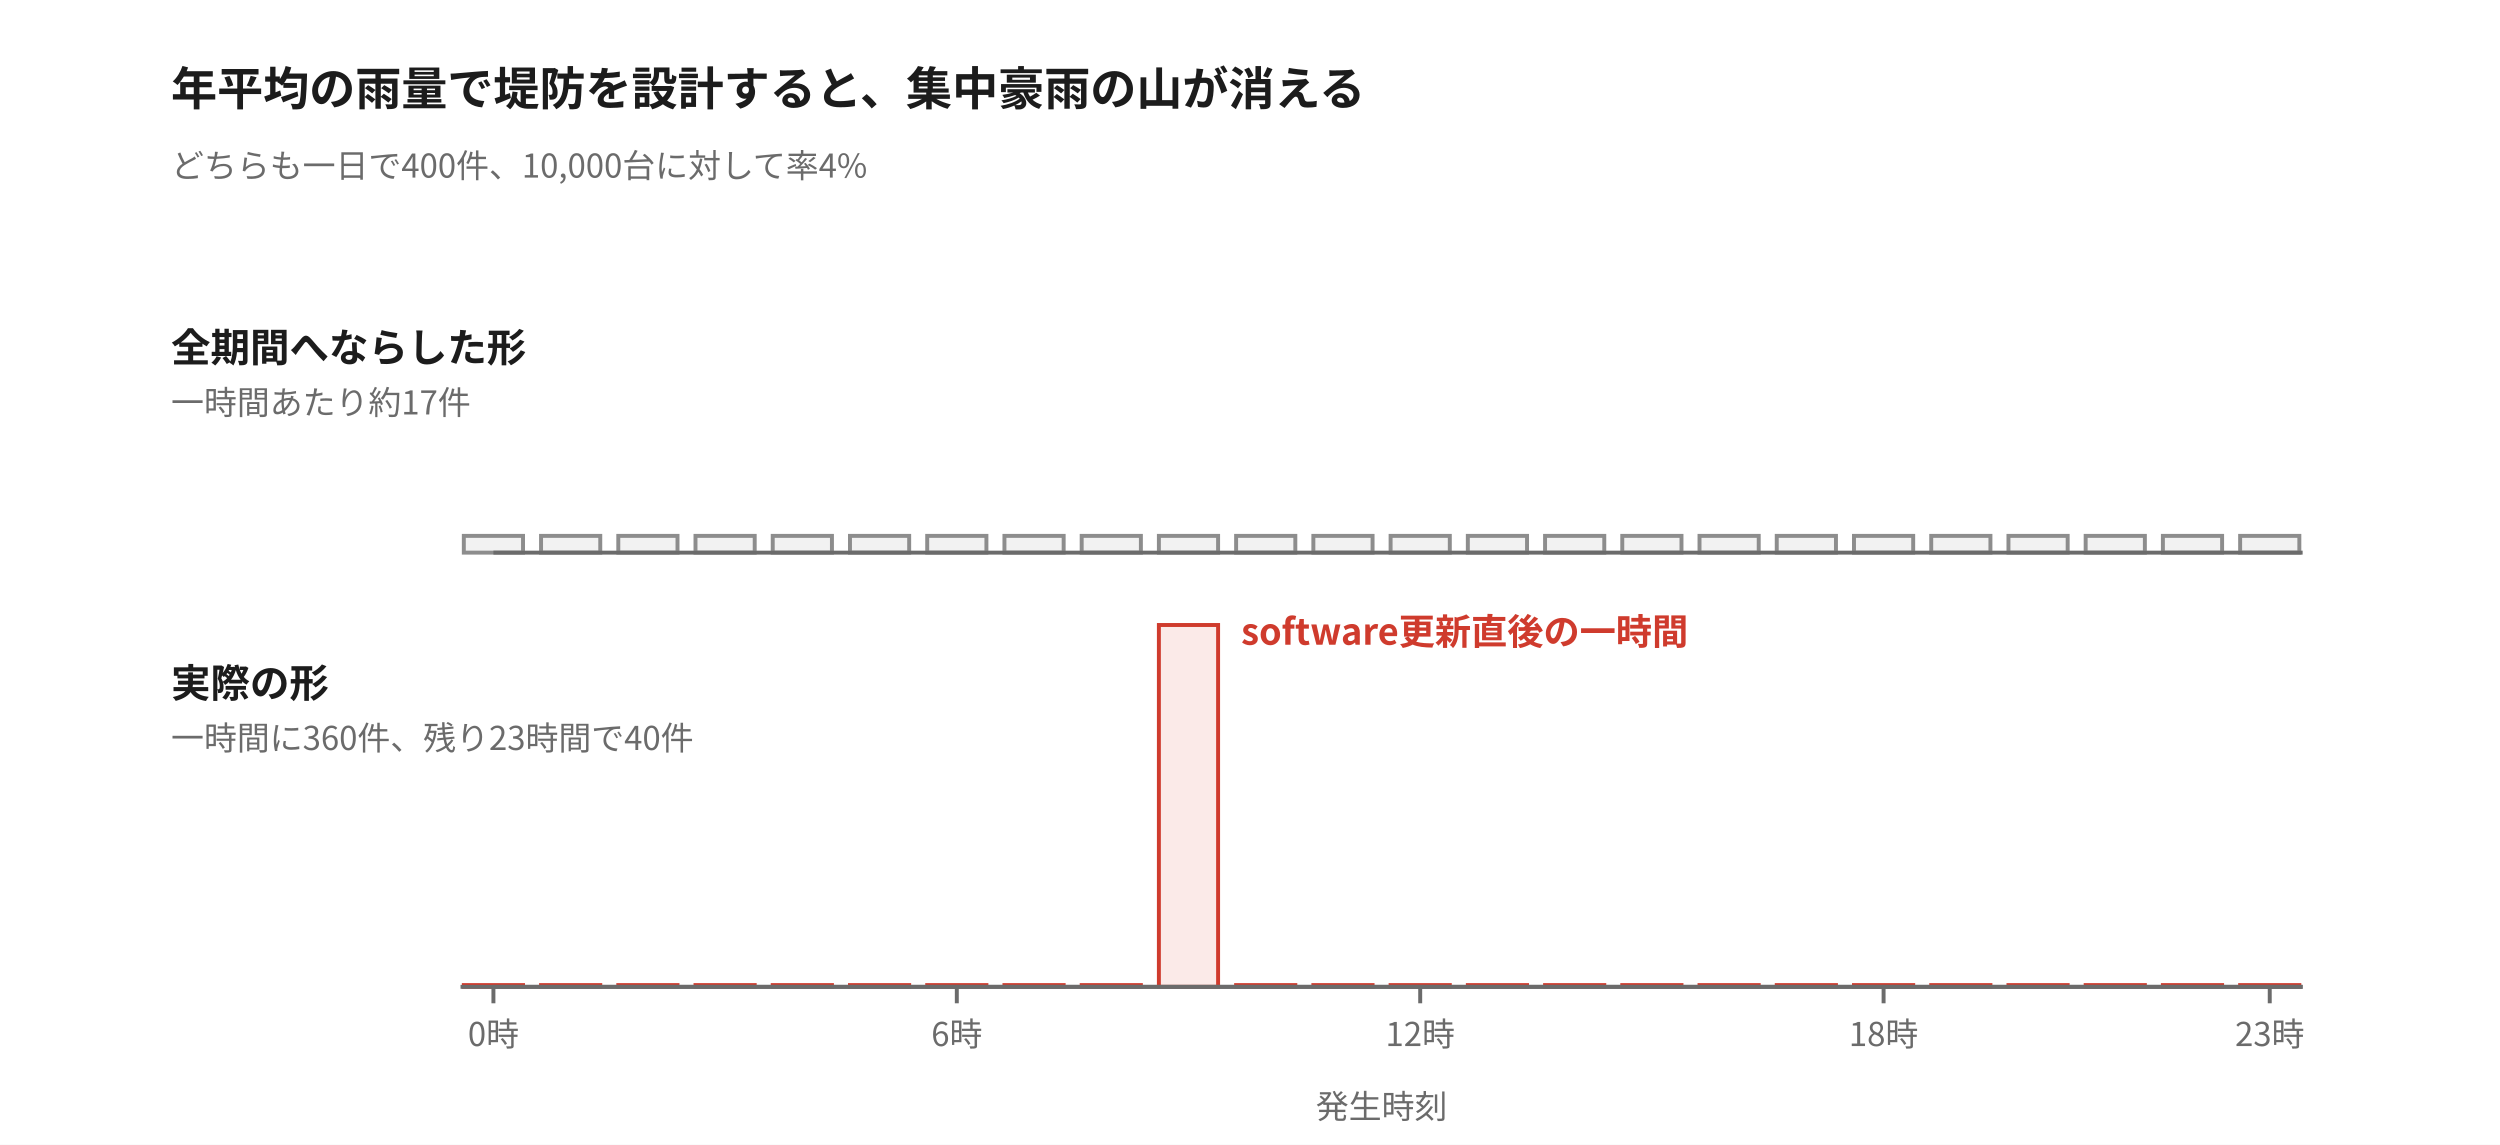
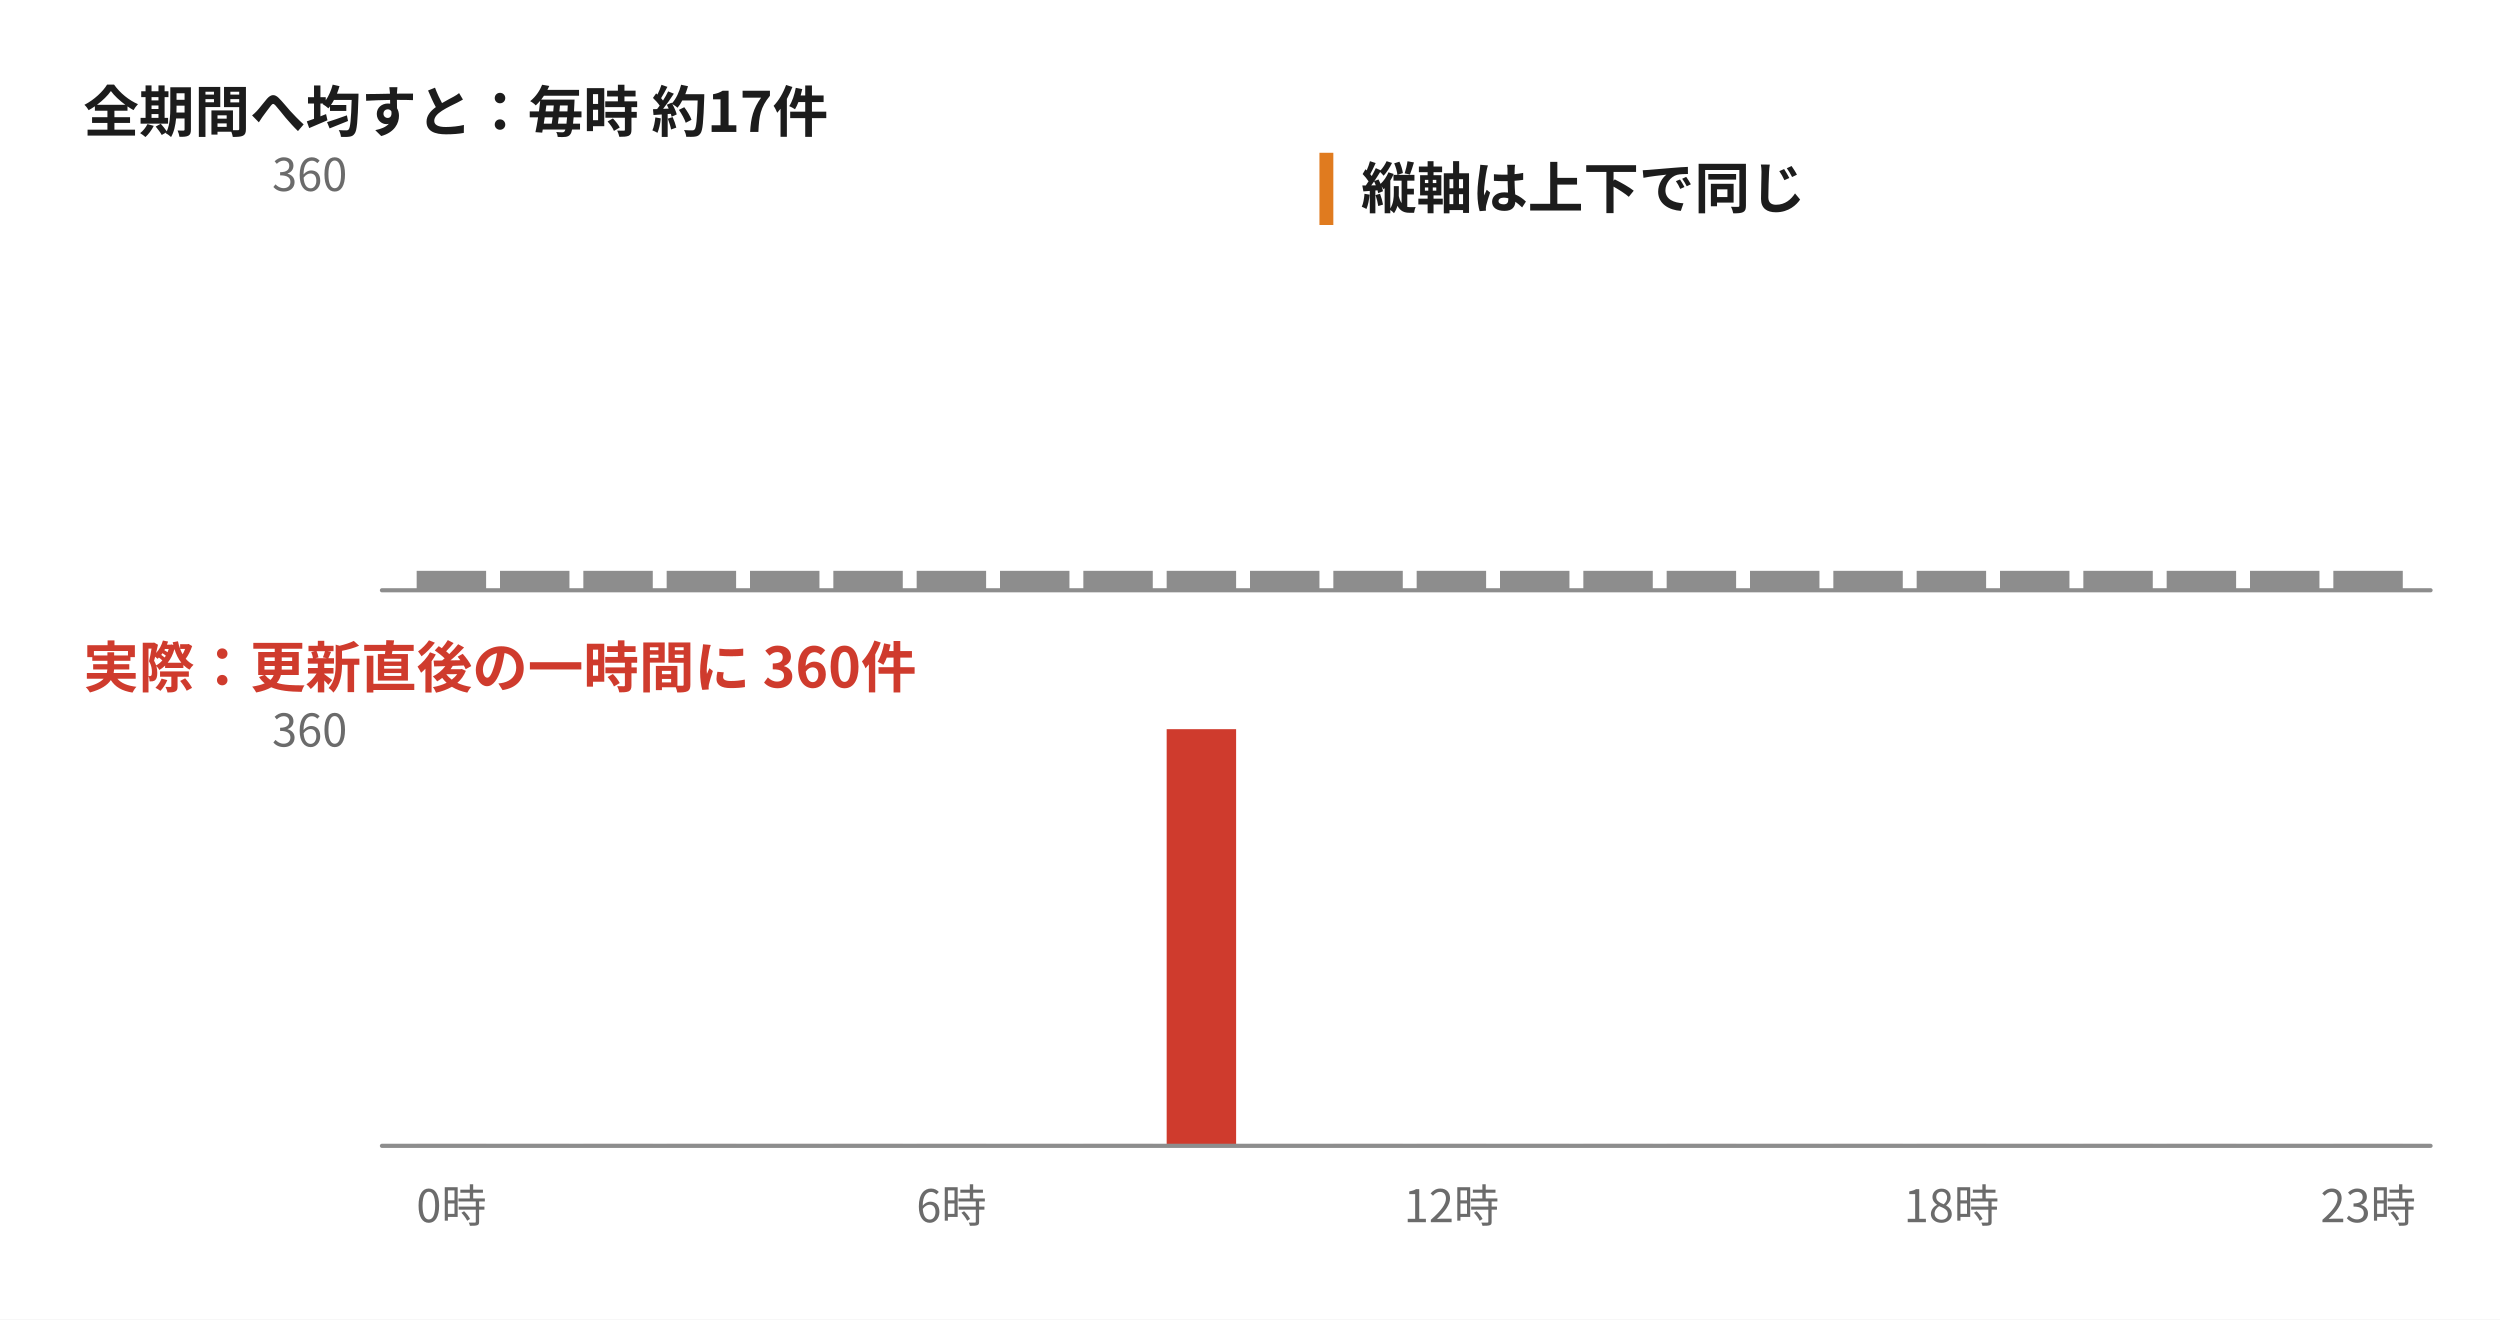
- <svg xmlns="http://www.w3.org/2000/svg" viewBox="0 0 760 348" role="img" aria-labelledby="title desc">
-   <rect x="0" y="0" width="760" height="348" fill="#ffffff" />
-   <text x="52" y="32" font-family="Noto Sans CJK JP, Hiragino Sans, Noto Sans JP, Yu Gothic, sans-serif" font-size="14" fill="#1c1c1c" text-anchor="start" font-weight="700">年平均の雨量で堤防を設計すると、集中豪雨の山が消える</text>
-   <text x="52" y="54" font-family="Noto Sans CJK JP, Hiragino Sans, Noto Sans JP, Yu Gothic, sans-serif" font-size="10" fill="#6b6b6b" text-anchor="start" font-weight="400">どちらも一日で400件、10,000台に対して率4%</text>
-   <text x="52" y="110" font-family="Noto Sans CJK JP, Hiragino Sans, Noto Sans JP, Yu Gothic, sans-serif" font-size="12" fill="#1c1c1c" text-anchor="start" font-weight="700">全期間へならした形</text>
-   <text x="52" y="126" font-family="Noto Sans CJK JP, Hiragino Sans, Noto Sans JP, Yu Gothic, sans-serif" font-size="10" fill="#6b6b6b" text-anchor="start" font-weight="400">一時間あたり約17件</text>
-   <rect x="141.0" y="162.907" width="18" height="5.093" rx="0" fill="#f2f2f2" stroke="#8d8d8d" stroke-width="1.2" opacity="1" />
-   <rect x="164.48" y="162.907" width="18" height="5.093" rx="0" fill="#f2f2f2" stroke="#8d8d8d" stroke-width="1.2" opacity="1" />
-   <rect x="187.96" y="162.907" width="18" height="5.093" rx="0" fill="#f2f2f2" stroke="#8d8d8d" stroke-width="1.2" opacity="1" />
-   <rect x="211.43" y="162.907" width="18" height="5.093" rx="0" fill="#f2f2f2" stroke="#8d8d8d" stroke-width="1.2" opacity="1" />
-   <rect x="234.91" y="162.907" width="18" height="5.093" rx="0" fill="#f2f2f2" stroke="#8d8d8d" stroke-width="1.2" opacity="1" />
-   <rect x="258.39" y="162.907" width="18" height="5.093" rx="0" fill="#f2f2f2" stroke="#8d8d8d" stroke-width="1.2" opacity="1" />
-   <rect x="281.87" y="162.907" width="18" height="5.093" rx="0" fill="#f2f2f2" stroke="#8d8d8d" stroke-width="1.2" opacity="1" />
-   <rect x="305.35" y="162.907" width="18" height="5.093" rx="0" fill="#f2f2f2" stroke="#8d8d8d" stroke-width="1.2" opacity="1" />
-   <rect x="328.83" y="162.907" width="18" height="5.093" rx="0" fill="#f2f2f2" stroke="#8d8d8d" stroke-width="1.2" opacity="1" />
-   <rect x="352.3" y="162.907" width="18" height="5.093" rx="0" fill="#f2f2f2" stroke="#8d8d8d" stroke-width="1.2" opacity="1" />
-   <rect x="375.78" y="162.907" width="18" height="5.093" rx="0" fill="#f2f2f2" stroke="#8d8d8d" stroke-width="1.2" opacity="1" />
-   <rect x="399.26" y="162.907" width="18" height="5.093" rx="0" fill="#f2f2f2" stroke="#8d8d8d" stroke-width="1.2" opacity="1" />
-   <rect x="422.74" y="162.907" width="18" height="5.093" rx="0" fill="#f2f2f2" stroke="#8d8d8d" stroke-width="1.2" opacity="1" />
-   <rect x="446.22" y="162.907" width="18" height="5.093" rx="0" fill="#f2f2f2" stroke="#8d8d8d" stroke-width="1.2" opacity="1" />
-   <rect x="469.7" y="162.907" width="18" height="5.093" rx="0" fill="#f2f2f2" stroke="#8d8d8d" stroke-width="1.2" opacity="1" />
-   <rect x="493.17" y="162.907" width="18" height="5.093" rx="0" fill="#f2f2f2" stroke="#8d8d8d" stroke-width="1.2" opacity="1" />
-   <rect x="516.65" y="162.907" width="18" height="5.093" rx="0" fill="#f2f2f2" stroke="#8d8d8d" stroke-width="1.2" opacity="1" />
-   <rect x="540.13" y="162.907" width="18" height="5.093" rx="0" fill="#f2f2f2" stroke="#8d8d8d" stroke-width="1.2" opacity="1" />
-   <rect x="563.61" y="162.907" width="18" height="5.093" rx="0" fill="#f2f2f2" stroke="#8d8d8d" stroke-width="1.2" opacity="1" />
-   <rect x="587.09" y="162.907" width="18" height="5.093" rx="0" fill="#f2f2f2" stroke="#8d8d8d" stroke-width="1.2" opacity="1" />
-   <rect x="610.57" y="162.907" width="18" height="5.093" rx="0" fill="#f2f2f2" stroke="#8d8d8d" stroke-width="1.2" opacity="1" />
-   <rect x="634.04" y="162.907" width="18" height="5.093" rx="0" fill="#f2f2f2" stroke="#8d8d8d" stroke-width="1.2" opacity="1" />
-   <rect x="657.52" y="162.907" width="18" height="5.093" rx="0" fill="#f2f2f2" stroke="#8d8d8d" stroke-width="1.2" opacity="1" />
-   <rect x="681.0" y="162.907" width="18" height="5.093" rx="0" fill="#f2f2f2" stroke="#8d8d8d" stroke-width="1.2" opacity="1" />
-   <line x1="150" y1="168" x2="700" y2="168" stroke="#6b6b6b" stroke-width="1.2" stroke-linecap="butt" opacity="1" />
-   <text x="52" y="212" font-family="Noto Sans CJK JP, Hiragino Sans, Noto Sans JP, Yu Gothic, sans-serif" font-size="12" fill="#1c1c1c" text-anchor="start" font-weight="700">実際の形</text>
-   <text x="52" y="228" font-family="Noto Sans CJK JP, Hiragino Sans, Noto Sans JP, Yu Gothic, sans-serif" font-size="10" fill="#6b6b6b" text-anchor="start" font-weight="400">一時間に360件、残り23時間で40件</text>
-   <rect x="141.0" y="299.469" width="18" height="0.531" rx="0" fill="#fbeae8" stroke="#cf3b2d" stroke-width="1.2" opacity="1" />
-   <rect x="164.48" y="299.469" width="18" height="0.531" rx="0" fill="#fbeae8" stroke="#cf3b2d" stroke-width="1.2" opacity="1" />
-   <rect x="187.96" y="299.469" width="18" height="0.531" rx="0" fill="#fbeae8" stroke="#cf3b2d" stroke-width="1.2" opacity="1" />
-   <rect x="211.43" y="299.469" width="18" height="0.531" rx="0" fill="#fbeae8" stroke="#cf3b2d" stroke-width="1.2" opacity="1" />
-   <rect x="234.91" y="299.469" width="18" height="0.531" rx="0" fill="#fbeae8" stroke="#cf3b2d" stroke-width="1.2" opacity="1" />
-   <rect x="258.39" y="299.469" width="18" height="0.531" rx="0" fill="#fbeae8" stroke="#cf3b2d" stroke-width="1.2" opacity="1" />
-   <rect x="281.87" y="299.469" width="18" height="0.531" rx="0" fill="#fbeae8" stroke="#cf3b2d" stroke-width="1.2" opacity="1" />
-   <rect x="305.35" y="299.469" width="18" height="0.531" rx="0" fill="#fbeae8" stroke="#cf3b2d" stroke-width="1.2" opacity="1" />
-   <rect x="328.83" y="299.469" width="18" height="0.531" rx="0" fill="#fbeae8" stroke="#cf3b2d" stroke-width="1.2" opacity="1" />
-   <rect x="352.3" y="190.0" width="18" height="110.0" rx="0" fill="#fbeae8" stroke="#cf3b2d" stroke-width="1.2" opacity="1" />
-   <rect x="375.78" y="299.469" width="18" height="0.531" rx="0" fill="#fbeae8" stroke="#cf3b2d" stroke-width="1.2" opacity="1" />
-   <rect x="399.26" y="299.469" width="18" height="0.531" rx="0" fill="#fbeae8" stroke="#cf3b2d" stroke-width="1.2" opacity="1" />
-   <rect x="422.74" y="299.469" width="18" height="0.531" rx="0" fill="#fbeae8" stroke="#cf3b2d" stroke-width="1.2" opacity="1" />
-   <rect x="446.22" y="299.469" width="18" height="0.531" rx="0" fill="#fbeae8" stroke="#cf3b2d" stroke-width="1.2" opacity="1" />
-   <rect x="469.7" y="299.469" width="18" height="0.531" rx="0" fill="#fbeae8" stroke="#cf3b2d" stroke-width="1.2" opacity="1" />
-   <rect x="493.17" y="299.469" width="18" height="0.531" rx="0" fill="#fbeae8" stroke="#cf3b2d" stroke-width="1.2" opacity="1" />
-   <rect x="516.65" y="299.469" width="18" height="0.531" rx="0" fill="#fbeae8" stroke="#cf3b2d" stroke-width="1.2" opacity="1" />
-   <rect x="540.13" y="299.469" width="18" height="0.531" rx="0" fill="#fbeae8" stroke="#cf3b2d" stroke-width="1.2" opacity="1" />
-   <rect x="563.61" y="299.469" width="18" height="0.531" rx="0" fill="#fbeae8" stroke="#cf3b2d" stroke-width="1.2" opacity="1" />
-   <rect x="587.09" y="299.469" width="18" height="0.531" rx="0" fill="#fbeae8" stroke="#cf3b2d" stroke-width="1.2" opacity="1" />
-   <rect x="610.57" y="299.469" width="18" height="0.531" rx="0" fill="#fbeae8" stroke="#cf3b2d" stroke-width="1.2" opacity="1" />
-   <rect x="634.04" y="299.469" width="18" height="0.531" rx="0" fill="#fbeae8" stroke="#cf3b2d" stroke-width="1.2" opacity="1" />
-   <rect x="657.52" y="299.469" width="18" height="0.531" rx="0" fill="#fbeae8" stroke="#cf3b2d" stroke-width="1.2" opacity="1" />
-   <rect x="681.0" y="299.469" width="18" height="0.531" rx="0" fill="#fbeae8" stroke="#cf3b2d" stroke-width="1.2" opacity="1" />
-   <line x1="150" y1="300" x2="700" y2="300" stroke="#6b6b6b" stroke-width="1.2" stroke-linecap="butt" opacity="1" />
-   <text x="377.3" y="196" font-family="Noto Sans CJK JP, Hiragino Sans, Noto Sans JP, Yu Gothic, sans-serif" font-size="11" fill="#cf3b2d" text-anchor="start" font-weight="700">software更新直後の一時間</text>
-   <line x1="140" y1="300" x2="700" y2="300" stroke="#6b6b6b" stroke-width="1.2" stroke-linecap="butt" opacity="1" />
-   <line x1="150.0" y1="300" x2="150.0" y2="305" stroke="#6b6b6b" stroke-width="1.2" stroke-linecap="butt" opacity="1" />
-   <text x="150.0" y="318" font-family="Noto Sans CJK JP, Hiragino Sans, Noto Sans JP, Yu Gothic, sans-serif" font-size="10" fill="#6b6b6b" text-anchor="middle" font-weight="400">0時</text>
-   <line x1="290.87" y1="300" x2="290.87" y2="305" stroke="#6b6b6b" stroke-width="1.2" stroke-linecap="butt" opacity="1" />
-   <text x="290.87" y="318" font-family="Noto Sans CJK JP, Hiragino Sans, Noto Sans JP, Yu Gothic, sans-serif" font-size="10" fill="#6b6b6b" text-anchor="middle" font-weight="400">6時</text>
-   <line x1="431.74" y1="300" x2="431.74" y2="305" stroke="#6b6b6b" stroke-width="1.2" stroke-linecap="butt" opacity="1" />
-   <text x="431.74" y="318" font-family="Noto Sans CJK JP, Hiragino Sans, Noto Sans JP, Yu Gothic, sans-serif" font-size="10" fill="#6b6b6b" text-anchor="middle" font-weight="400">12時</text>
-   <line x1="572.61" y1="300" x2="572.61" y2="305" stroke="#6b6b6b" stroke-width="1.2" stroke-linecap="butt" opacity="1" />
-   <text x="572.61" y="318" font-family="Noto Sans CJK JP, Hiragino Sans, Noto Sans JP, Yu Gothic, sans-serif" font-size="10" fill="#6b6b6b" text-anchor="middle" font-weight="400">18時</text>
-   <line x1="690.0" y1="300" x2="690.0" y2="305" stroke="#6b6b6b" stroke-width="1.2" stroke-linecap="butt" opacity="1" />
-   <text x="690.0" y="318" font-family="Noto Sans CJK JP, Hiragino Sans, Noto Sans JP, Yu Gothic, sans-serif" font-size="10" fill="#6b6b6b" text-anchor="middle" font-weight="400">23時</text>
-   <text x="420" y="340" font-family="Noto Sans CJK JP, Hiragino Sans, Noto Sans JP, Yu Gothic, sans-serif" font-size="10" fill="#6b6b6b" text-anchor="middle" font-weight="400">発生時刻</text>
+ <svg xmlns="http://www.w3.org/2000/svg" viewBox="0 0 720 380" role="img" aria-labelledby="title">
+   <rect x="0" y="0" width="720" height="380" fill="#ffffff" />
+   <text x="24" y="38" font-family="Noto Sans CJK JP, Hiragino Sans, Yu Gothic, sans-serif" font-size="16" text-anchor="start" font-weight="700" fill="#1c1c1c">全期間へ均すと：毎時 約17件</text>
+   <rect x="120" y="164.4" width="20" height="5.6" fill="#8d8d8d" stroke="none" stroke-width="1.2" />
+   <rect x="144" y="164.4" width="20" height="5.6" fill="#8d8d8d" stroke="none" stroke-width="1.2" />
+   <rect x="168" y="164.4" width="20" height="5.6" fill="#8d8d8d" stroke="none" stroke-width="1.2" />
+   <rect x="192" y="164.4" width="20" height="5.6" fill="#8d8d8d" stroke="none" stroke-width="1.2" />
+   <rect x="216" y="164.4" width="20" height="5.6" fill="#8d8d8d" stroke="none" stroke-width="1.2" />
+   <rect x="240" y="164.4" width="20" height="5.6" fill="#8d8d8d" stroke="none" stroke-width="1.2" />
+   <rect x="264" y="164.4" width="20" height="5.6" fill="#8d8d8d" stroke="none" stroke-width="1.2" />
+   <rect x="288" y="164.4" width="20" height="5.6" fill="#8d8d8d" stroke="none" stroke-width="1.2" />
+   <rect x="312" y="164.4" width="20" height="5.6" fill="#8d8d8d" stroke="none" stroke-width="1.2" />
+   <rect x="336" y="164.4" width="20" height="5.6" fill="#8d8d8d" stroke="none" stroke-width="1.2" />
+   <rect x="360" y="164.4" width="20" height="5.6" fill="#8d8d8d" stroke="none" stroke-width="1.2" />
+   <rect x="384" y="164.4" width="20" height="5.6" fill="#8d8d8d" stroke="none" stroke-width="1.2" />
+   <rect x="408" y="164.4" width="20" height="5.6" fill="#8d8d8d" stroke="none" stroke-width="1.2" />
+   <rect x="432" y="164.4" width="20" height="5.6" fill="#8d8d8d" stroke="none" stroke-width="1.2" />
+   <rect x="456" y="164.4" width="20" height="5.6" fill="#8d8d8d" stroke="none" stroke-width="1.2" />
+   <rect x="480" y="164.4" width="20" height="5.6" fill="#8d8d8d" stroke="none" stroke-width="1.2" />
+   <rect x="504" y="164.4" width="20" height="5.6" fill="#8d8d8d" stroke="none" stroke-width="1.2" />
+   <rect x="528" y="164.4" width="20" height="5.6" fill="#8d8d8d" stroke="none" stroke-width="1.2" />
+   <rect x="552" y="164.4" width="20" height="5.6" fill="#8d8d8d" stroke="none" stroke-width="1.2" />
+   <rect x="576" y="164.4" width="20" height="5.6" fill="#8d8d8d" stroke="none" stroke-width="1.2" />
+   <rect x="600" y="164.4" width="20" height="5.6" fill="#8d8d8d" stroke="none" stroke-width="1.2" />
+   <rect x="624" y="164.4" width="20" height="5.6" fill="#8d8d8d" stroke="none" stroke-width="1.2" />
+   <rect x="648" y="164.4" width="20" height="5.6" fill="#8d8d8d" stroke="none" stroke-width="1.2" />
+   <rect x="672" y="164.4" width="20" height="5.6" fill="#8d8d8d" stroke="none" stroke-width="1.2" />
+   <line x1="110" y1="170" x2="700" y2="170" stroke="#8d8d8d" stroke-width="1.2" stroke-linecap="round" />
+   <text x="24" y="198" font-family="Noto Sans CJK JP, Hiragino Sans, Yu Gothic, sans-serif" font-size="16" text-anchor="start" font-weight="700" fill="#cf3b2d">実際：更新直後の一時間に 360件</text>
+   <rect x="120" y="329.4" width="20" height="0.6" fill="#fbeae8" stroke="none" stroke-width="1.2" />
+   <rect x="144" y="329.4" width="20" height="0.6" fill="#fbeae8" stroke="none" stroke-width="1.2" />
+   <rect x="168" y="329.4" width="20" height="0.6" fill="#fbeae8" stroke="none" stroke-width="1.2" />
+   <rect x="192" y="329.4" width="20" height="0.6" fill="#fbeae8" stroke="none" stroke-width="1.2" />
+   <rect x="216" y="329.4" width="20" height="0.6" fill="#fbeae8" stroke="none" stroke-width="1.2" />
+   <rect x="240" y="329.4" width="20" height="0.6" fill="#fbeae8" stroke="none" stroke-width="1.2" />
+   <rect x="264" y="329.4" width="20" height="0.6" fill="#fbeae8" stroke="none" stroke-width="1.2" />
+   <rect x="288" y="329.4" width="20" height="0.6" fill="#fbeae8" stroke="none" stroke-width="1.2" />
+   <rect x="312" y="329.4" width="20" height="0.6" fill="#fbeae8" stroke="none" stroke-width="1.2" />
+   <rect x="336" y="210" width="20" height="120" fill="#cf3b2d" stroke="none" stroke-width="1.2" />
+   <rect x="360" y="329.4" width="20" height="0.6" fill="#fbeae8" stroke="none" stroke-width="1.2" />
+   <rect x="384" y="329.4" width="20" height="0.6" fill="#fbeae8" stroke="none" stroke-width="1.2" />
+   <rect x="408" y="329.4" width="20" height="0.6" fill="#fbeae8" stroke="none" stroke-width="1.2" />
+   <rect x="432" y="329.4" width="20" height="0.6" fill="#fbeae8" stroke="none" stroke-width="1.2" />
+   <rect x="456" y="329.4" width="20" height="0.6" fill="#fbeae8" stroke="none" stroke-width="1.2" />
+   <rect x="480" y="329.4" width="20" height="0.6" fill="#fbeae8" stroke="none" stroke-width="1.2" />
+   <rect x="504" y="329.4" width="20" height="0.6" fill="#fbeae8" stroke="none" stroke-width="1.2" />
+   <rect x="528" y="329.4" width="20" height="0.6" fill="#fbeae8" stroke="none" stroke-width="1.2" />
+   <rect x="552" y="329.4" width="20" height="0.6" fill="#fbeae8" stroke="none" stroke-width="1.2" />
+   <rect x="576" y="329.4" width="20" height="0.6" fill="#fbeae8" stroke="none" stroke-width="1.2" />
+   <rect x="600" y="329.4" width="20" height="0.6" fill="#fbeae8" stroke="none" stroke-width="1.2" />
+   <rect x="624" y="329.4" width="20" height="0.6" fill="#fbeae8" stroke="none" stroke-width="1.2" />
+   <rect x="648" y="329.4" width="20" height="0.6" fill="#fbeae8" stroke="none" stroke-width="1.2" />
+   <rect x="672" y="329.4" width="20" height="0.6" fill="#fbeae8" stroke="none" stroke-width="1.2" />
+   <line x1="110" y1="330" x2="700" y2="330" stroke="#8d8d8d" stroke-width="1.2" stroke-linecap="round" />
+   <text x="130" y="352" font-family="Noto Sans CJK JP, Hiragino Sans, Yu Gothic, sans-serif" font-size="13" text-anchor="middle" fill="#6b6b6b">0時</text>
+   <text x="274" y="352" font-family="Noto Sans CJK JP, Hiragino Sans, Yu Gothic, sans-serif" font-size="13" text-anchor="middle" fill="#6b6b6b">6時</text>
+   <text x="418" y="352" font-family="Noto Sans CJK JP, Hiragino Sans, Yu Gothic, sans-serif" font-size="13" text-anchor="middle" fill="#6b6b6b">12時</text>
+   <text x="562" y="352" font-family="Noto Sans CJK JP, Hiragino Sans, Yu Gothic, sans-serif" font-size="13" text-anchor="middle" fill="#6b6b6b">18時</text>
+   <text x="682" y="352" font-family="Noto Sans CJK JP, Hiragino Sans, Yu Gothic, sans-serif" font-size="13" text-anchor="middle" fill="#6b6b6b">23時</text>
+   <text x="100" y="215" font-family="Noto Sans CJK JP, Hiragino Sans, Yu Gothic, sans-serif" font-size="13" text-anchor="end" fill="#6b6b6b">360</text>
+   <text x="100" y="55" font-family="Noto Sans CJK JP, Hiragino Sans, Yu Gothic, sans-serif" font-size="13" text-anchor="end" fill="#6b6b6b">360</text>
+   <rect x="380" y="44" width="4" height="20.8" fill="#e07b1f" stroke="none" stroke-width="1.2" />
+   <text x="392" y="60" font-family="Noto Sans CJK JP, Hiragino Sans, Yu Gothic, sans-serif" font-size="16" text-anchor="start" font-weight="700" fill="#1c1c1c">縦軸は上下で同じ</text>
</svg>
